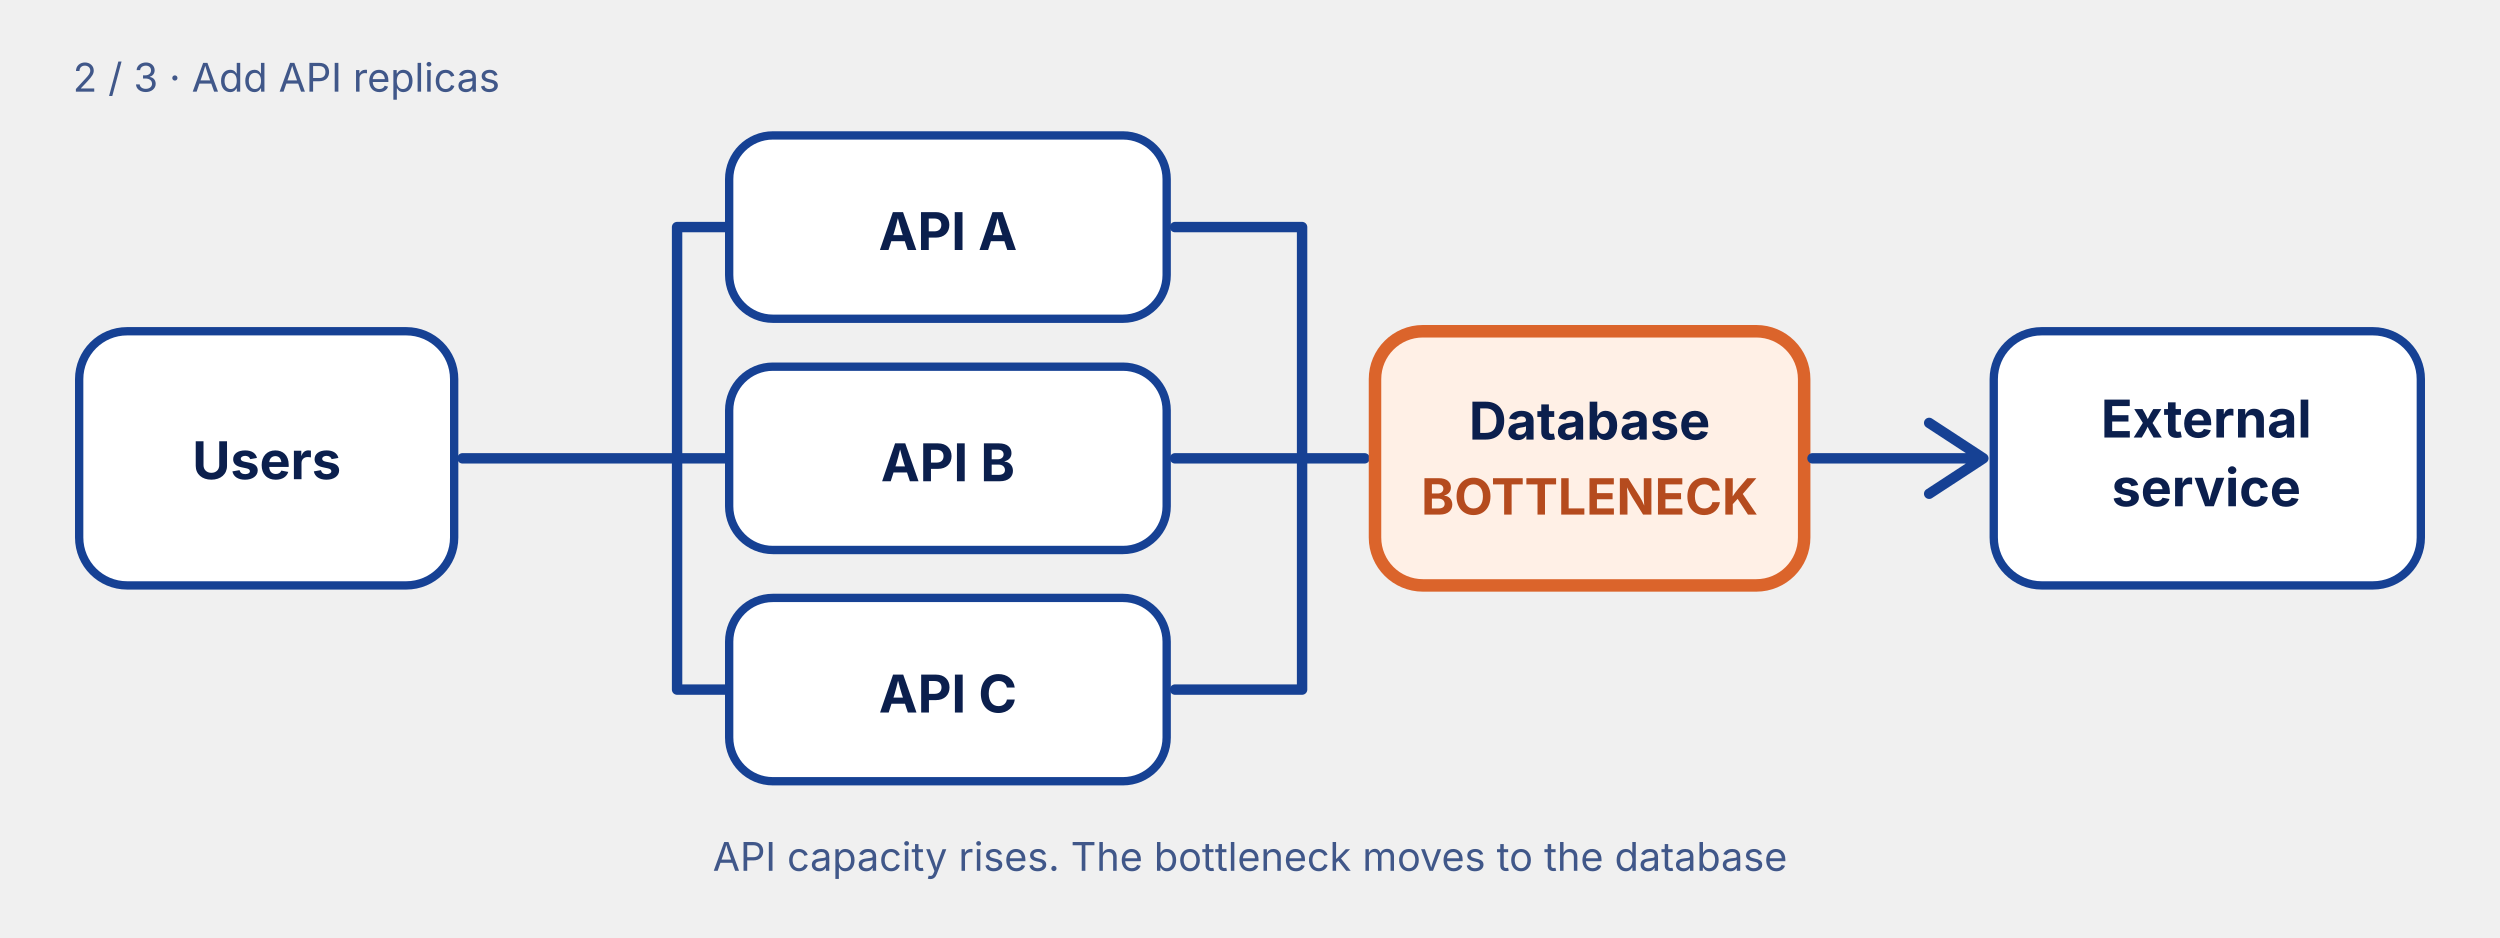
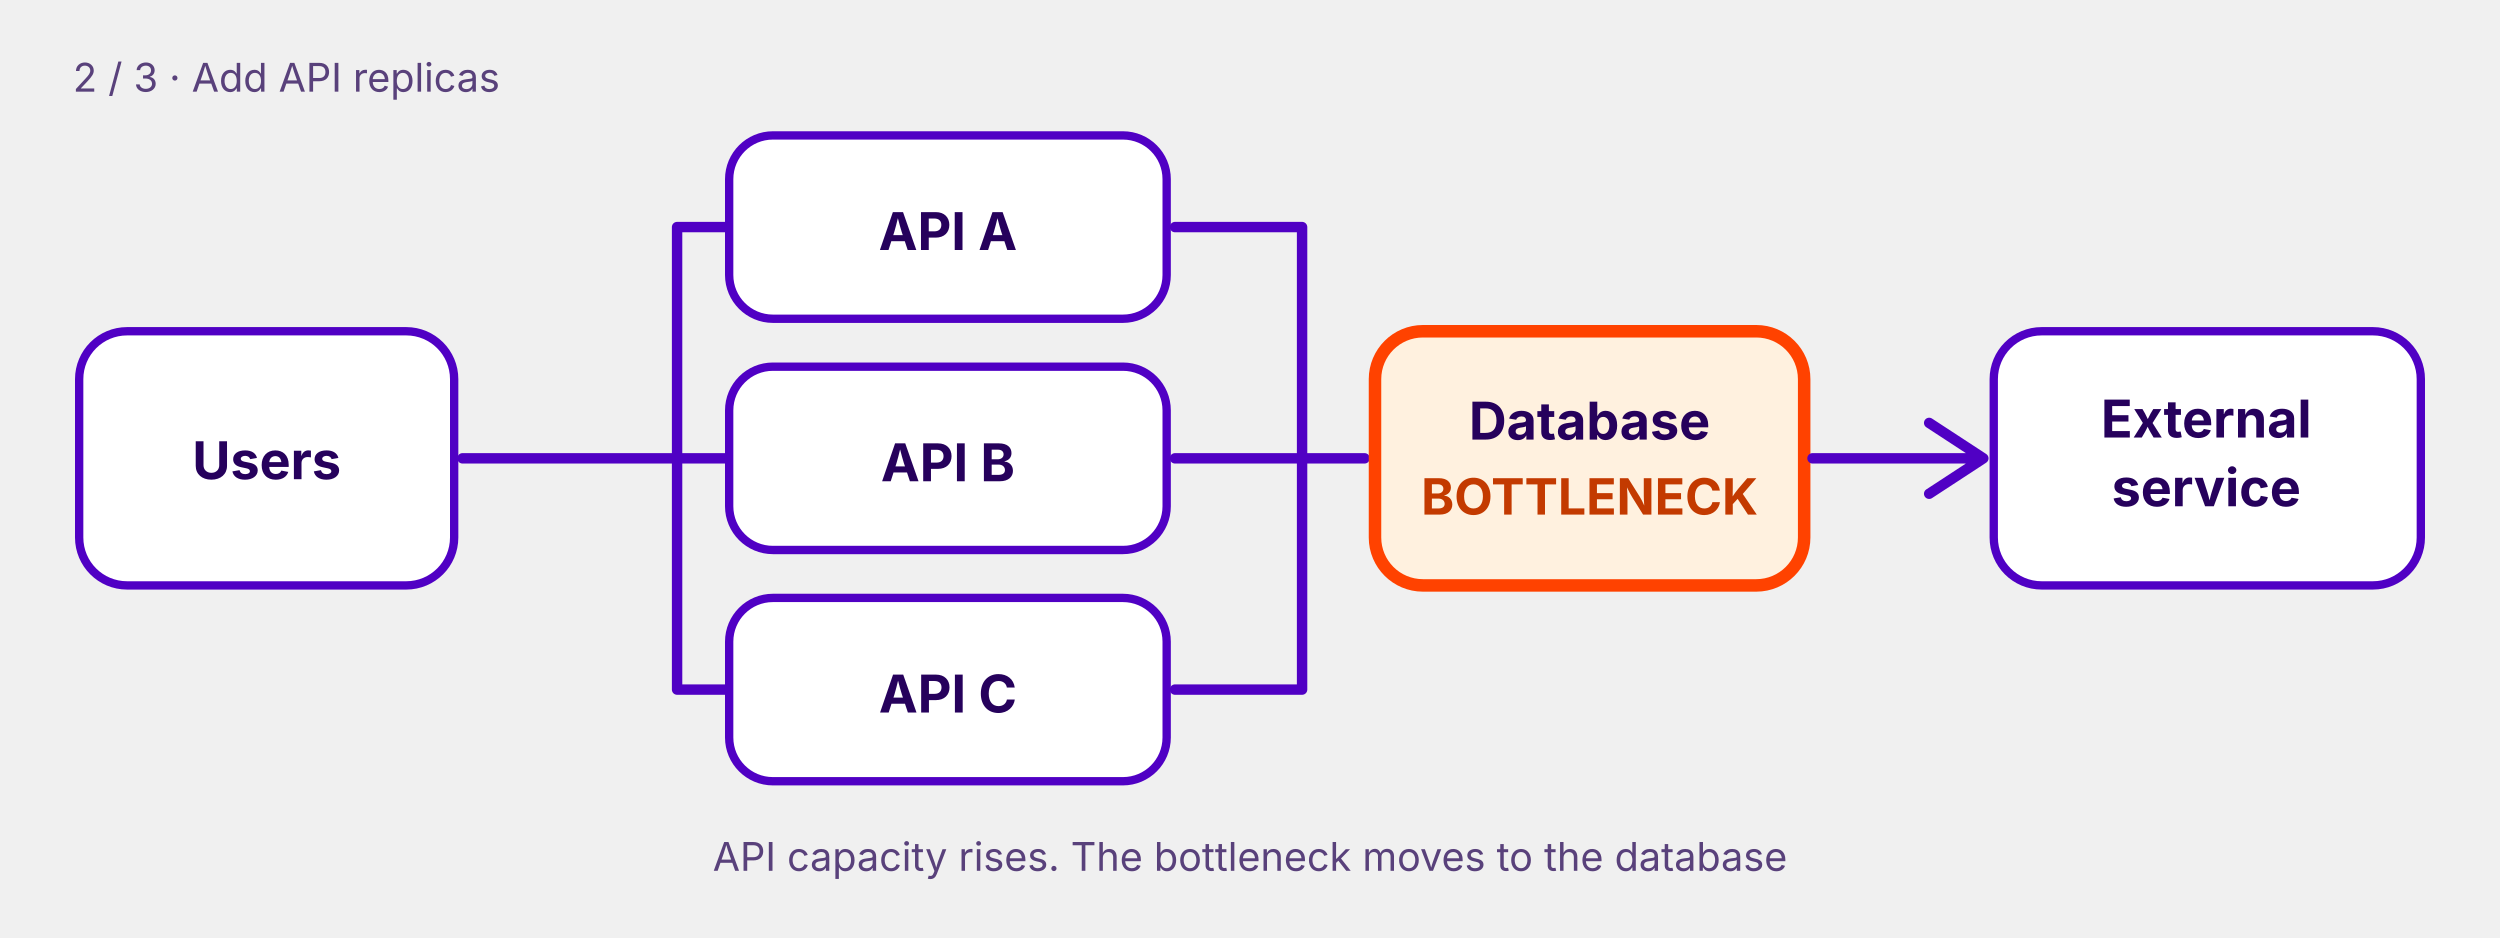
<svg xmlns="http://www.w3.org/2000/svg" viewBox="0 0 1200 450" role="img" aria-labelledby="t d">
-   <style>text{font-family:Inter,Arial,sans-serif;fill:#0b1f4d}.label{font-size:25px;font-weight:700}.small{font-size:19px;fill:#405789}.box{fill:#fff;stroke:#164194;stroke-width:4}.hot{fill:#fff0e6;stroke:#db642b;stroke-width:6}.line{fill:none;stroke:#164194;stroke-width:5;stroke-linecap:round;stroke-linejoin:round}.fire{font-size:24px;font-weight:700;fill:#b54b1e}</style>
+   <style>text{font-family:Inter,Arial,sans-serif;fill:#26015c}.label{font-size:25px;font-weight:700}.small{font-size:19px;fill:#59417b}.box{fill:#fff;stroke:#5000c4;stroke-width:4}.hot{fill:#fff1df;stroke:#ff4200;stroke-width:6}.line{fill:none;stroke:#5000c4;stroke-width:5;stroke-linecap:round;stroke-linejoin:round}.fire{font-size:24px;font-weight:700;fill:#c33a00}</style>
  <text x="35" y="44" class="small">2 / 3  ·  Add API replicas</text>
  <rect x="38" y="159" width="180" height="122" rx="23" class="box" />
  <text x="128" y="230" class="label" text-anchor="middle">Users</text>
  <path d="M222 220h103m0-111v222m0-222h24m-24 111h24m-24 111h24" class="line" />
  <rect x="350" y="65" width="210" height="88" rx="21" class="box" />
  <rect x="350" y="176" width="210" height="88" rx="21" class="box" />
  <rect x="350" y="287" width="210" height="88" rx="21" class="box" />
  <text x="455" y="120" class="label" text-anchor="middle">API A</text>
  <text x="455" y="231" class="label" text-anchor="middle">API B</text>
  <text x="455" y="342" class="label" text-anchor="middle">API C</text>
  <path d="M564 109h61m-61 111h61m-61 111h61m0-222v222m0-111h30" class="line" />
  <rect x="660" y="159" width="206" height="122" rx="23" class="hot" />
  <text x="763" y="211" class="label" text-anchor="middle">Database</text>
  <text x="763" y="247" class="fire" text-anchor="middle">BOTTLENECK</text>
  <path d="M870 220h76m-20-17 26 17-26 17" class="line" />
  <rect x="957" y="159" width="205" height="122" rx="23" class="box" />
  <text x="1059" y="210" class="label" text-anchor="middle">External</text>
  <text x="1059" y="243" class="label" text-anchor="middle">service</text>
  <text x="600" y="418" class="small" text-anchor="middle">API capacity rises. The bottleneck moves to the database</text>
</svg>
